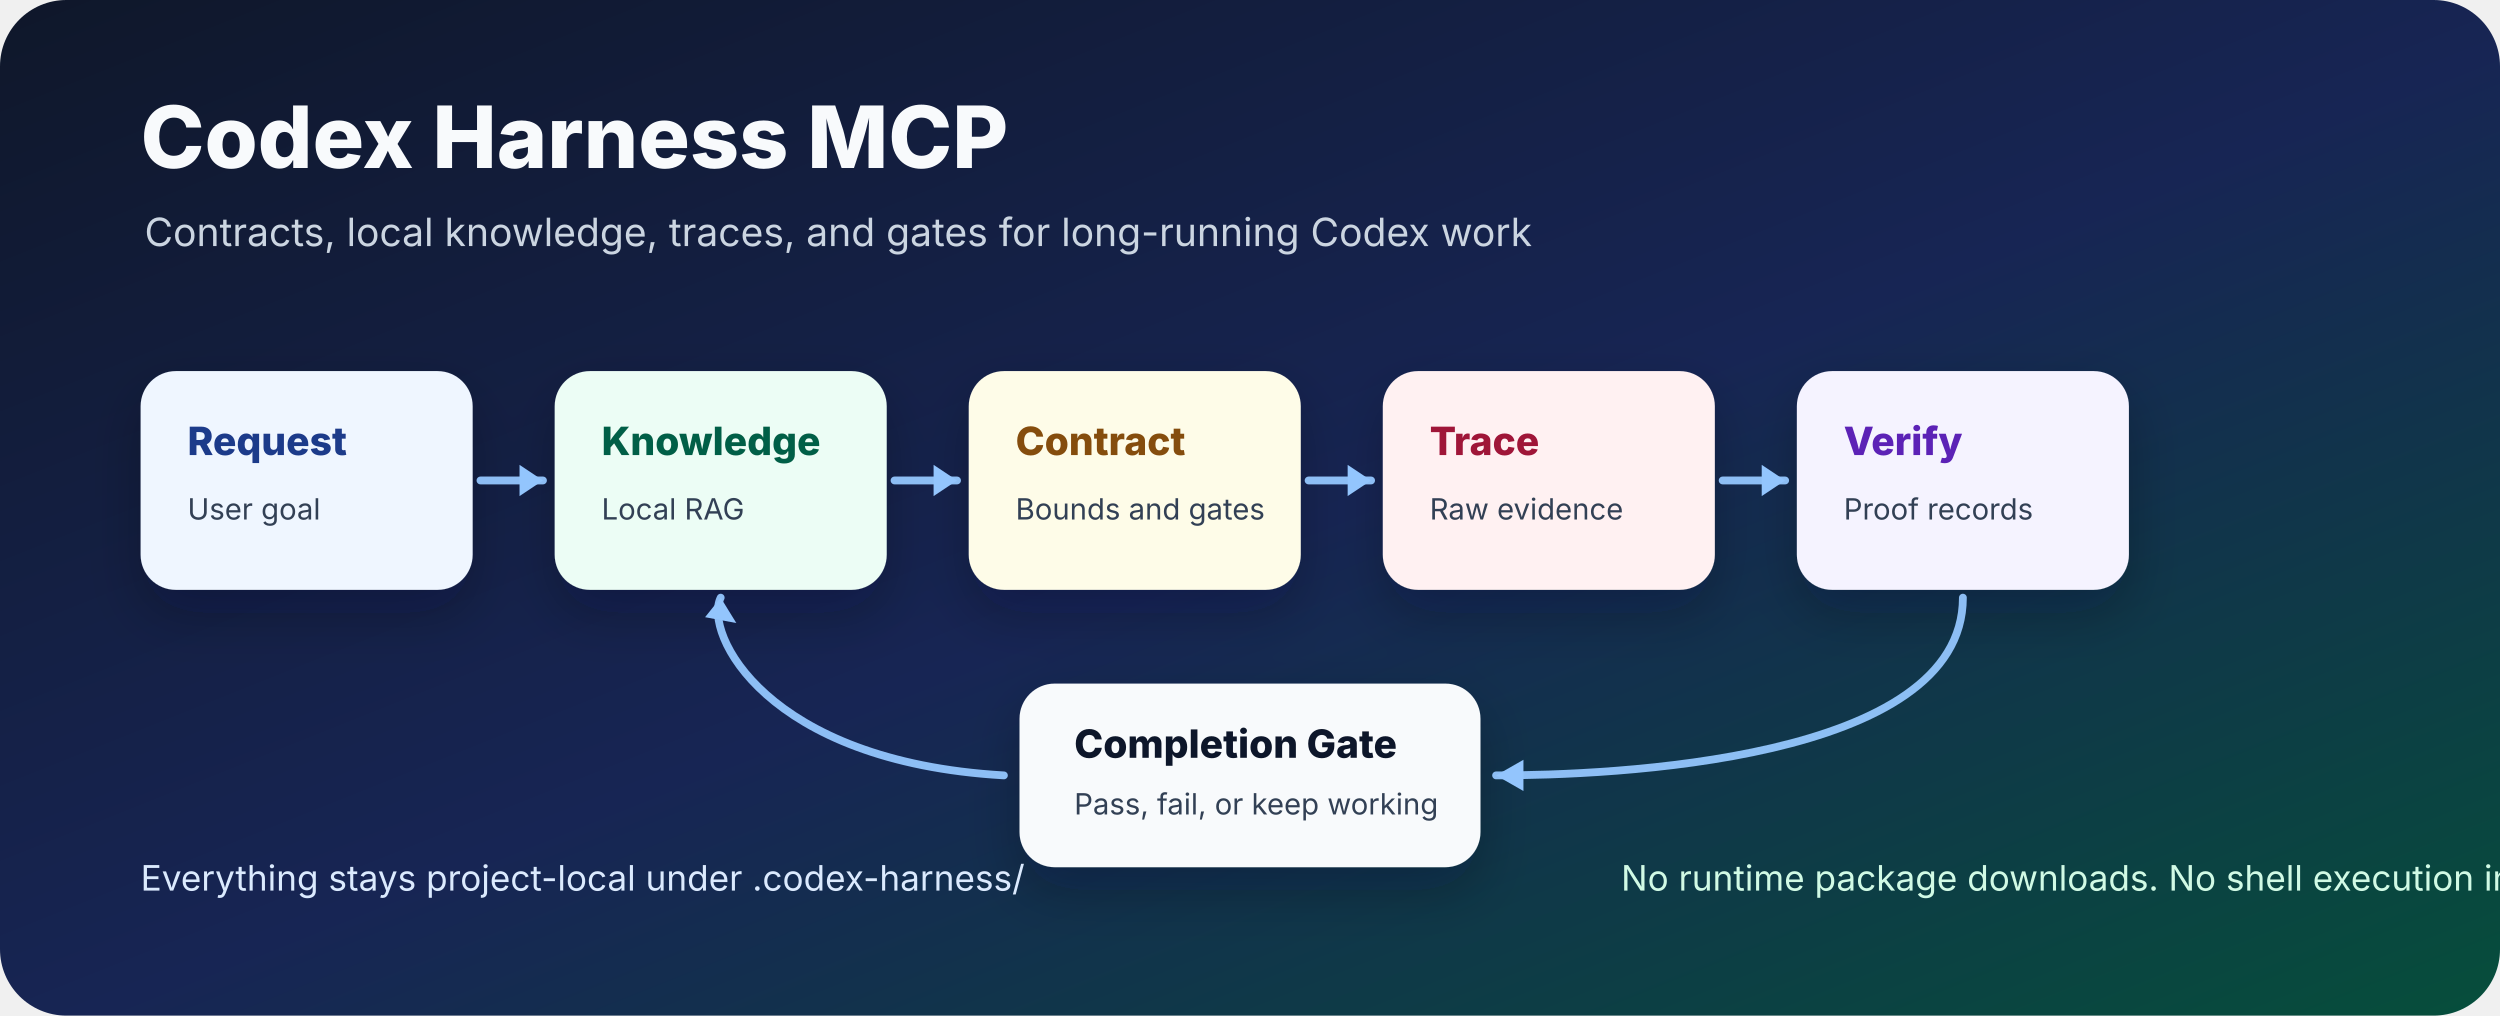
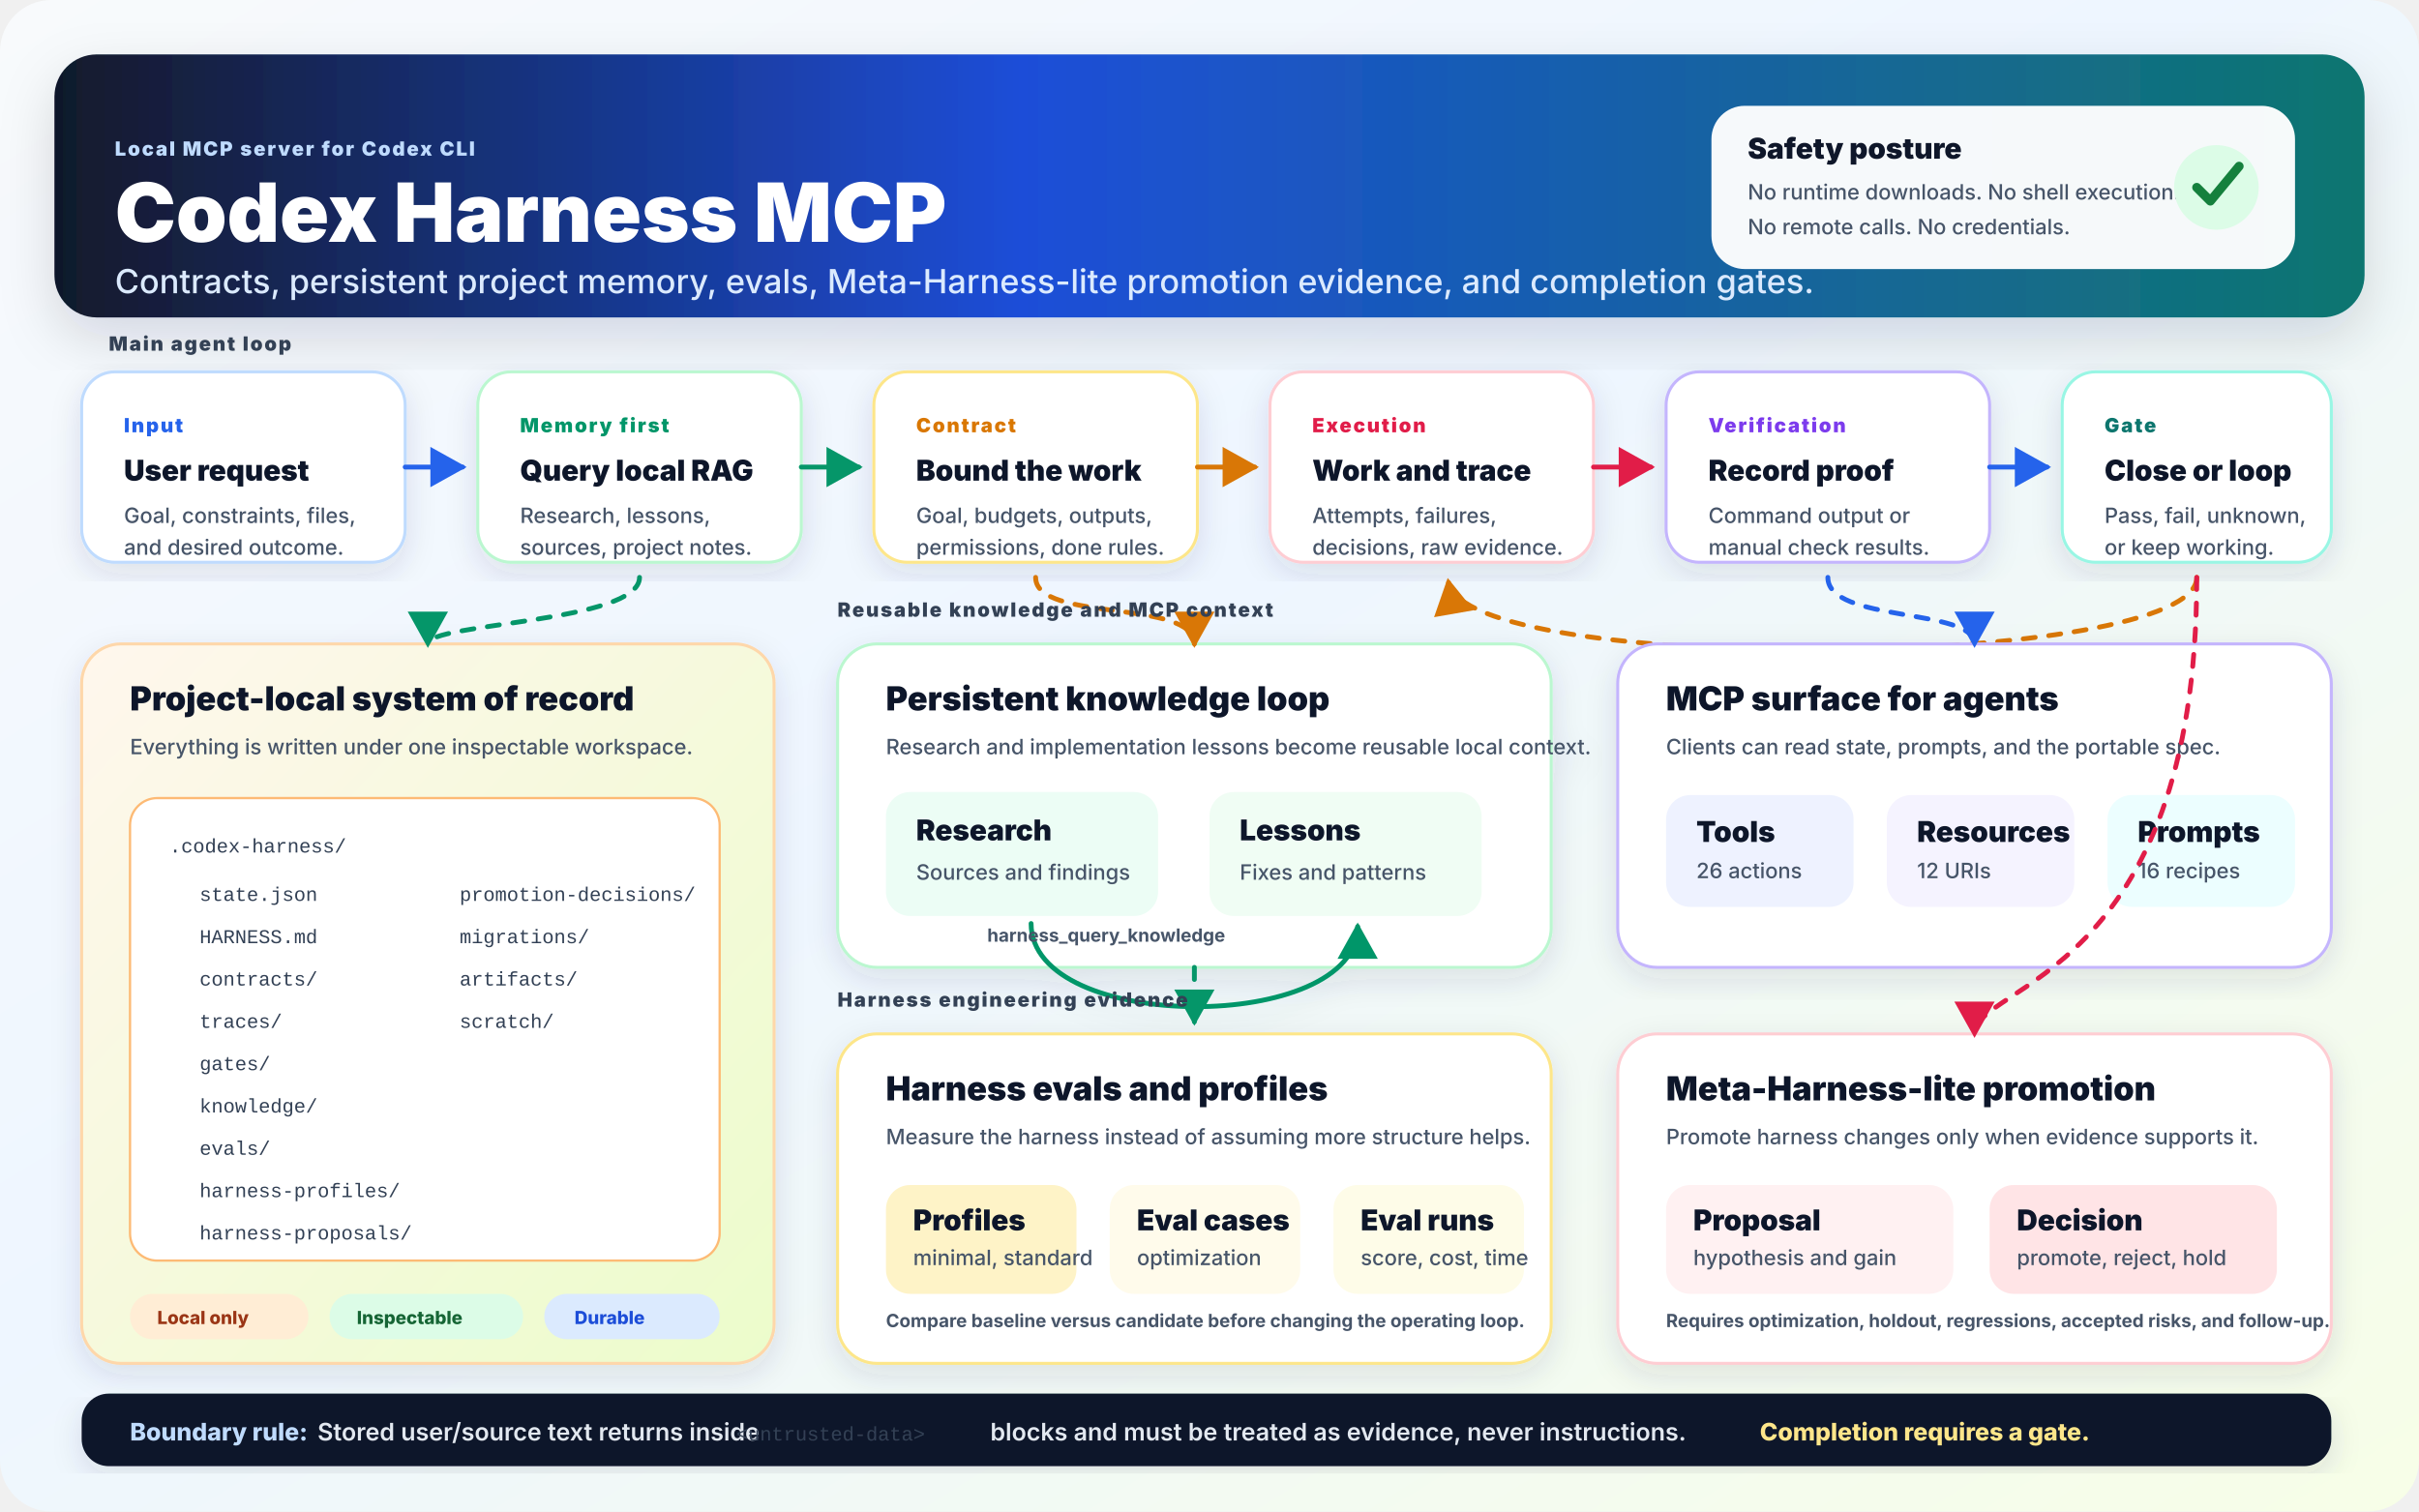
- <svg xmlns="http://www.w3.org/2000/svg" width="1280" height="520" viewBox="0 0 1280 520" role="img" aria-labelledby="title desc">
+ <svg xmlns="http://www.w3.org/2000/svg" width="1600" height="1000" viewBox="0 0 1600 1000" role="img" aria-labelledby="title desc">
  <defs>
-     <linearGradient id="bg" x1="0" y1="0" x2="1" y2="1">
-       <stop offset="0%" stop-color="#0f172a" />
-       <stop offset="52%" stop-color="#172554" />
-       <stop offset="100%" stop-color="#064e3b" />
+     <linearGradient id="page" x1="0" y1="0" x2="1" y2="1">
+       <stop offset="0%" stop-color="#f8fafc" />
+       <stop offset="45%" stop-color="#eef6ff" />
+       <stop offset="100%" stop-color="#f7fee7" />
+     </linearGradient>
+     <linearGradient id="header" x1="0" y1="0" x2="1" y2="0">
+       <stop offset="0%" stop-color="#111827" />
+       <stop offset="42%" stop-color="#1d4ed8" />
+       <stop offset="100%" stop-color="#0f766e" />
+     </linearGradient>
+     <linearGradient id="store" x1="0" y1="0" x2="1" y2="1">
+       <stop offset="0%" stop-color="#fff7ed" />
+       <stop offset="100%" stop-color="#ecfccb" />
    </linearGradient>
    <filter id="shadow" x="-20%" y="-20%" width="140%" height="140%">
-       <feDropShadow dx="0" dy="12" stdDeviation="14" flood-color="#020617" flood-opacity="0.25" />
+       <feDropShadow dx="0" dy="14" stdDeviation="18" flood-color="#0f172a" flood-opacity="0.14" />
    </filter>
+     <filter id="soft" x="-10%" y="-10%" width="120%" height="120%">
+       <feDropShadow dx="0" dy="7" stdDeviation="10" flood-color="#334155" flood-opacity="0.12" />
+     </filter>
+     <marker id="arrow-blue" viewBox="0 0 12 12" refX="10" refY="6" markerWidth="10" markerHeight="10" orient="auto-start-reverse">
+       <path d="M2 1 L11 6 L2 11 Z" fill="#2563eb" />
+     </marker>
+     <marker id="arrow-green" viewBox="0 0 12 12" refX="10" refY="6" markerWidth="10" markerHeight="10" orient="auto-start-reverse">
+       <path d="M2 1 L11 6 L2 11 Z" fill="#059669" />
+     </marker>
+     <marker id="arrow-amber" viewBox="0 0 12 12" refX="10" refY="6" markerWidth="10" markerHeight="10" orient="auto-start-reverse">
+       <path d="M2 1 L11 6 L2 11 Z" fill="#d97706" />
+     </marker>
+     <marker id="arrow-rose" viewBox="0 0 12 12" refX="10" refY="6" markerWidth="10" markerHeight="10" orient="auto-start-reverse">
+       <path d="M2 1 L11 6 L2 11 Z" fill="#e11d48" />
+     </marker>
+     <style>
+       .font { font-family: Inter, ui-sans-serif, system-ui, -apple-system, BlinkMacSystemFont, "Segoe UI", Arial, sans-serif; }
+       .title { font-size: 54px; font-weight: 850; fill: #ffffff; letter-spacing: 0; }
+       .subtitle { font-size: 22px; font-weight: 500; fill: #dbeafe; letter-spacing: 0; }
+       .eyebrow { font-size: 13px; font-weight: 850; letter-spacing: 1.2px; text-transform: uppercase; }
+       .section { font-size: 22px; font-weight: 850; fill: #0f172a; letter-spacing: 0; }
+       .card-title { font-size: 19px; font-weight: 850; fill: #0f172a; letter-spacing: 0; }
+       .small { font-size: 14px; font-weight: 500; fill: #475569; letter-spacing: 0; }
+       .tiny { font-size: 12px; font-weight: 650; fill: #475569; letter-spacing: 0; }
+       .mono { font-family: "SFMono-Regular", Consolas, "Liberation Mono", monospace; font-size: 13px; fill: #334155; }
+       .pill-text { font-size: 12px; font-weight: 800; letter-spacing: 0; }
+       .line-blue { stroke: #2563eb; stroke-width: 3.2; fill: none; stroke-linecap: round; stroke-linejoin: round; marker-end: url(#arrow-blue); }
+       .line-green { stroke: #059669; stroke-width: 3.2; fill: none; stroke-linecap: round; stroke-linejoin: round; marker-end: url(#arrow-green); }
+       .line-amber { stroke: #d97706; stroke-width: 3.2; fill: none; stroke-linecap: round; stroke-linejoin: round; marker-end: url(#arrow-amber); }
+       .line-rose { stroke: #e11d48; stroke-width: 3.2; fill: none; stroke-linecap: round; stroke-linejoin: round; marker-end: url(#arrow-rose); }
+       .dash { stroke-dasharray: 8 9; }
+     </style>
  </defs>
-   <rect width="1280" height="520" rx="34" fill="url(#bg)" />
-   <text x="72" y="86" fill="#f8fafc" font-family="Inter, Segoe UI, Arial, sans-serif" font-size="44" font-weight="800">Codex Harness MCP</text>
-   <text x="74" y="126" fill="#cbd5e1" font-family="Inter, Segoe UI, Arial, sans-serif" font-size="20">Contracts, local knowledge, traces, and gates for long-running Codex work</text>
-   <g filter="url(#shadow)" font-family="Inter, Segoe UI, Arial, sans-serif">
-     <g transform="translate(72 190)">
-       <rect width="170" height="112" rx="18" fill="#eff6ff" />
-       <text x="24" y="43" fill="#1e3a8a" font-size="20" font-weight="800">Request</text>
-       <text x="24" y="76" fill="#334155" font-size="15">User goal</text>
-     </g>
-     <g transform="translate(284 190)">
-       <rect width="170" height="112" rx="18" fill="#ecfdf5" />
-       <text x="24" y="43" fill="#065f46" font-size="20" font-weight="800">Knowledge</text>
-       <text x="24" y="76" fill="#334155" font-size="15">Local RAG</text>
-     </g>
-     <g transform="translate(496 190)">
-       <rect width="170" height="112" rx="18" fill="#fefce8" />
-       <text x="24" y="43" fill="#854d0e" font-size="20" font-weight="800">Contract</text>
-       <text x="24" y="76" fill="#334155" font-size="15">Bounds and gates</text>
-     </g>
-     <g transform="translate(708 190)">
-       <rect width="170" height="112" rx="18" fill="#fff1f2" />
-       <text x="24" y="43" fill="#9f1239" font-size="20" font-weight="800">Trace</text>
-       <text x="24" y="76" fill="#334155" font-size="15">Raw evidence</text>
-     </g>
-     <g transform="translate(920 190)">
-       <rect width="170" height="112" rx="18" fill="#f5f3ff" />
-       <text x="24" y="43" fill="#5b21b6" font-size="20" font-weight="800">Verify</text>
-       <text x="24" y="76" fill="#334155" font-size="15">Proof records</text>
-     </g>
-     <g transform="translate(522 350)">
-       <rect width="236" height="94" rx="18" fill="#f8fafc" />
-       <text x="28" y="38" fill="#0f172a" font-size="20" font-weight="800">Completion Gate</text>
-       <text x="28" y="67" fill="#334155" font-size="15">Pass, fail, or keep working</text>
-     </g>
-   </g>
-   <g stroke="#93c5fd" stroke-width="4" stroke-linecap="round" stroke-linejoin="round" fill="none" opacity="0.95">
-     <path d="M246 246H278" />
-     <path d="M458 246H490" />
-     <path d="M670 246H702" />
-     <path d="M882 246H914" />
-     <path d="M1005 306C1005 390 824 397 766 397" />
-     <path d="M514 397C392 390 360 324 369 306" />
-   </g>
-   <g fill="#93c5fd">
-     <path d="M278 246l-12-8v16z" />
-     <path d="M490 246l-12-8v16z" />
-     <path d="M702 246l-12-8v16z" />
-     <path d="M914 246l-12-8v16z" />
-     <path d="M766 397l14-8v16z" />
-     <path d="M369 306l8 13-16-3z" />
-   </g>
-   <text x="72" y="456" fill="#dbeafe" font-family="Inter, Segoe UI, Arial, sans-serif" font-size="18">Everything stays project-local under .codex-harness/</text>
-   <text x="830" y="456" fill="#d1fae5" font-family="Inter, Segoe UI, Arial, sans-serif" font-size="18">No runtime package downloads. No shell execution inside the MCP.</text>
+   <rect width="1600" height="1000" rx="34" fill="url(#page)" />
+   <rect x="36" y="36" width="1528" height="174" rx="28" fill="url(#header)" filter="url(#shadow)" />
+   <g class="font">
+     <text x="76" y="103" class="eyebrow" fill="#bfdbfe">Local MCP server for Codex CLI</text>
+     <text x="76" y="160" class="title">Codex Harness MCP</text>
+     <text x="76" y="194" class="subtitle">Contracts, persistent project memory, evals, Meta-Harness-lite promotion evidence, and completion gates.</text>
+   </g>
+   <g transform="translate(1132 70)" class="font">
+     <rect x="0" y="0" width="386" height="108" rx="22" fill="#ffffff" opacity="0.96" />
+     <text x="24" y="35" class="card-title">Safety posture</text>
+     <text x="24" y="62" class="small">No runtime downloads. No shell execution.</text>
+     <text x="24" y="85" class="small">No remote calls. No credentials.</text>
+     <circle cx="334" cy="54" r="28" fill="#dcfce7" />
+     <path d="M321 54 l9 9 l19 -23" stroke="#15803d" stroke-width="6" fill="none" stroke-linecap="round" stroke-linejoin="round" />
+   </g>
+   <g class="font" filter="url(#soft)">
+     <rect x="54" y="246" width="214" height="126" rx="22" fill="#ffffff" stroke="#bfdbfe" stroke-width="2" />
+     <text x="82" y="286" class="eyebrow" fill="#2563eb">Input</text>
+     <text x="82" y="318" class="card-title">User request</text>
+     <text x="82" y="346" class="small">Goal, constraints, files,</text>
+     <text x="82" y="367" class="small">and desired outcome.</text>
+     <rect x="316" y="246" width="214" height="126" rx="22" fill="#ffffff" stroke="#bbf7d0" stroke-width="2" />
+     <text x="344" y="286" class="eyebrow" fill="#059669">Memory first</text>
+     <text x="344" y="318" class="card-title">Query local RAG</text>
+     <text x="344" y="346" class="small">Research, lessons,</text>
+     <text x="344" y="367" class="small">sources, project notes.</text>
+     <rect x="578" y="246" width="214" height="126" rx="22" fill="#ffffff" stroke="#fde68a" stroke-width="2" />
+     <text x="606" y="286" class="eyebrow" fill="#d97706">Contract</text>
+     <text x="606" y="318" class="card-title">Bound the work</text>
+     <text x="606" y="346" class="small">Goal, budgets, outputs,</text>
+     <text x="606" y="367" class="small">permissions, done rules.</text>
+     <rect x="840" y="246" width="214" height="126" rx="22" fill="#ffffff" stroke="#fecdd3" stroke-width="2" />
+     <text x="868" y="286" class="eyebrow" fill="#e11d48">Execution</text>
+     <text x="868" y="318" class="card-title">Work and trace</text>
+     <text x="868" y="346" class="small">Attempts, failures,</text>
+     <text x="868" y="367" class="small">decisions, raw evidence.</text>
+     <rect x="1102" y="246" width="214" height="126" rx="22" fill="#ffffff" stroke="#c4b5fd" stroke-width="2" />
+     <text x="1130" y="286" class="eyebrow" fill="#7c3aed">Verification</text>
+     <text x="1130" y="318" class="card-title">Record proof</text>
+     <text x="1130" y="346" class="small">Command output or</text>
+     <text x="1130" y="367" class="small">manual check results.</text>
+     <rect x="1364" y="246" width="178" height="126" rx="22" fill="#ffffff" stroke="#99f6e4" stroke-width="2" />
+     <text x="1392" y="286" class="eyebrow" fill="#0f766e">Gate</text>
+     <text x="1392" y="318" class="card-title">Close or loop</text>
+     <text x="1392" y="346" class="small">Pass, fail, unknown,</text>
+     <text x="1392" y="367" class="small">or keep working.</text>
+   </g>
+   <path class="line-blue" d="M268 309 H306" />
+   <path class="line-green" d="M530 309 H568" />
+   <path class="line-amber" d="M792 309 H830" />
+   <path class="line-rose" d="M1054 309 H1092" />
+   <path class="line-blue" d="M1316 309 H1354" />
+   <path class="line-amber dash" d="M1453 382 C1453 443 969 448 958 385" />
+   <g class="font" filter="url(#soft)">
+     <rect x="54" y="426" width="458" height="476" rx="26" fill="url(#store)" stroke="#fed7aa" stroke-width="2" />
+     <text x="86" y="470" class="section">Project-local system of record</text>
+     <text x="86" y="499" class="small">Everything is written under one inspectable workspace.</text>
+     <rect x="86" y="528" width="390" height="306" rx="18" fill="#ffffff" stroke="#fdba74" stroke-width="1.5" />
+     <text x="112" y="564" class="mono">.codex-harness/</text>
+     <text x="132" y="596" class="mono">state.json</text>
+     <text x="132" y="624" class="mono">HARNESS.md</text>
+     <text x="132" y="652" class="mono">contracts/</text>
+     <text x="132" y="680" class="mono">traces/</text>
+     <text x="132" y="708" class="mono">gates/</text>
+     <text x="132" y="736" class="mono">knowledge/</text>
+     <text x="132" y="764" class="mono">evals/</text>
+     <text x="132" y="792" class="mono">harness-profiles/</text>
+     <text x="132" y="820" class="mono">harness-proposals/</text>
+     <text x="304" y="596" class="mono">promotion-decisions/</text>
+     <text x="304" y="624" class="mono">migrations/</text>
+     <text x="304" y="652" class="mono">artifacts/</text>
+     <text x="304" y="680" class="mono">scratch/</text>
+     <g transform="translate(86 856)">
+       <rect width="118" height="30" rx="15" fill="#ffedd5" />
+       <text x="18" y="20" class="pill-text" fill="#9a3412">Local only</text>
+       <rect x="132" width="128" height="30" rx="15" fill="#dcfce7" />
+       <text x="150" y="20" class="pill-text" fill="#166534">Inspectable</text>
+       <rect x="274" width="116" height="30" rx="15" fill="#dbeafe" />
+       <text x="294" y="20" class="pill-text" fill="#1d4ed8">Durable</text>
+     </g>
+   </g>
+   <g class="font" filter="url(#soft)">
+     <rect x="554" y="426" width="472" height="214" rx="26" fill="#ffffff" stroke="#bbf7d0" stroke-width="2" />
+     <text x="586" y="470" class="section">Persistent knowledge loop</text>
+     <text x="586" y="499" class="small">Research and implementation lessons become reusable local context.</text>
+     <g transform="translate(586 524)">
+       <rect width="180" height="82" rx="16" fill="#ecfdf5" />
+       <text x="20" y="32" class="card-title">Research</text>
+       <text x="20" y="58" class="small">Sources and findings</text>
+       <rect x="214" width="180" height="82" rx="16" fill="#f0fdf4" />
+       <text x="234" y="32" class="card-title">Lessons</text>
+       <text x="234" y="58" class="small">Fixes and patterns</text>
+     </g>
+     <path class="line-green" d="M682 611 C682 684 898 684 898 613" />
+     <text x="653" y="623" class="tiny">harness_query_knowledge</text>
+   </g>
+   <g class="font" filter="url(#soft)">
+     <rect x="1070" y="426" width="472" height="214" rx="26" fill="#ffffff" stroke="#c4b5fd" stroke-width="2" />
+     <text x="1102" y="470" class="section">MCP surface for agents</text>
+     <text x="1102" y="499" class="small">Clients can read state, prompts, and the portable spec.</text>
+     <g transform="translate(1102 526)">
+       <rect width="124" height="74" rx="16" fill="#eef2ff" />
+       <text x="20" y="31" class="card-title">Tools</text>
+       <text x="20" y="55" class="small">26 actions</text>
+       <rect x="146" width="124" height="74" rx="16" fill="#f5f3ff" />
+       <text x="166" y="31" class="card-title">Resources</text>
+       <text x="166" y="55" class="small">12 URIs</text>
+       <rect x="292" width="124" height="74" rx="16" fill="#ecfeff" />
+       <text x="312" y="31" class="card-title">Prompts</text>
+       <text x="312" y="55" class="small">16 recipes</text>
+     </g>
+   </g>
+   <g class="font" filter="url(#soft)">
+     <rect x="554" y="684" width="472" height="218" rx="26" fill="#ffffff" stroke="#fde68a" stroke-width="2" />
+     <text x="586" y="728" class="section">Harness evals and profiles</text>
+     <text x="586" y="757" class="small">Measure the harness instead of assuming more structure helps.</text>
+     <g transform="translate(586 784)">
+       <rect width="126" height="72" rx="16" fill="#fef3c7" />
+       <text x="18" y="30" class="card-title">Profiles</text>
+       <text x="18" y="53" class="small">minimal, standard</text>
+       <rect x="148" width="126" height="72" rx="16" fill="#fffbeb" />
+       <text x="166" y="30" class="card-title">Eval cases</text>
+       <text x="166" y="53" class="small">optimization</text>
+       <rect x="296" width="126" height="72" rx="16" fill="#fefce8" />
+       <text x="314" y="30" class="card-title">Eval runs</text>
+       <text x="314" y="53" class="small">score, cost, time</text>
+     </g>
+     <text x="586" y="878" class="tiny">Compare baseline versus candidate before changing the operating loop.</text>
+   </g>
+   <g class="font" filter="url(#soft)">
+     <rect x="1070" y="684" width="472" height="218" rx="26" fill="#ffffff" stroke="#fecdd3" stroke-width="2" />
+     <text x="1102" y="728" class="section">Meta-Harness-lite promotion</text>
+     <text x="1102" y="757" class="small">Promote harness changes only when evidence supports it.</text>
+     <g transform="translate(1102 784)">
+       <rect width="190" height="72" rx="16" fill="#fff1f2" />
+       <text x="18" y="30" class="card-title">Proposal</text>
+       <text x="18" y="53" class="small">hypothesis and gain</text>
+       <rect x="214" width="190" height="72" rx="16" fill="#ffe4e6" />
+       <text x="232" y="30" class="card-title">Decision</text>
+       <text x="232" y="53" class="small">promote, reject, hold</text>
+     </g>
+     <text x="1102" y="878" class="tiny">Requires optimization, holdout, regressions, accepted risks, and follow-up.</text>
+   </g>
+   <g class="font" filter="url(#soft)">
+     <rect x="54" y="922" width="1488" height="48" rx="18" fill="#0f172a" />
+     <text x="86" y="953" font-size="16" font-weight="800" fill="#bfdbfe">Boundary rule:</text>
+     <text x="210" y="953" font-size="16" font-weight="600" fill="#e2e8f0">Stored user/source text returns inside</text>
+     <text x="487" y="953" class="mono" fill="#a7f3d0">&lt;untrusted-data&gt;</text>
+     <text x="655" y="953" font-size="16" font-weight="600" fill="#e2e8f0">blocks and must be treated as evidence, never instructions.</text>
+     <text x="1164" y="953" font-size="16" font-weight="800" fill="#fde68a">Completion requires a gate.</text>
+   </g>
+   <path class="line-green dash" d="M423 382 C423 412 283 412 283 426" />
+   <path class="line-green dash" d="M790 640 V676" />
+   <path class="line-blue dash" d="M1209 382 C1209 412 1306 402 1306 426" />
+   <path class="line-amber dash" d="M685 382 C685 412 790 396 790 426" />
+   <path class="line-rose dash" d="M1453 382 C1453 648 1306 651 1306 684" />
+   <g class="font">
+     <text x="72" y="232" class="eyebrow" fill="#334155">Main agent loop</text>
+     <text x="554" y="408" class="eyebrow" fill="#334155">Reusable knowledge and MCP context</text>
+     <text x="554" y="666" class="eyebrow" fill="#334155">Harness engineering evidence</text>
+   </g>
</svg>
